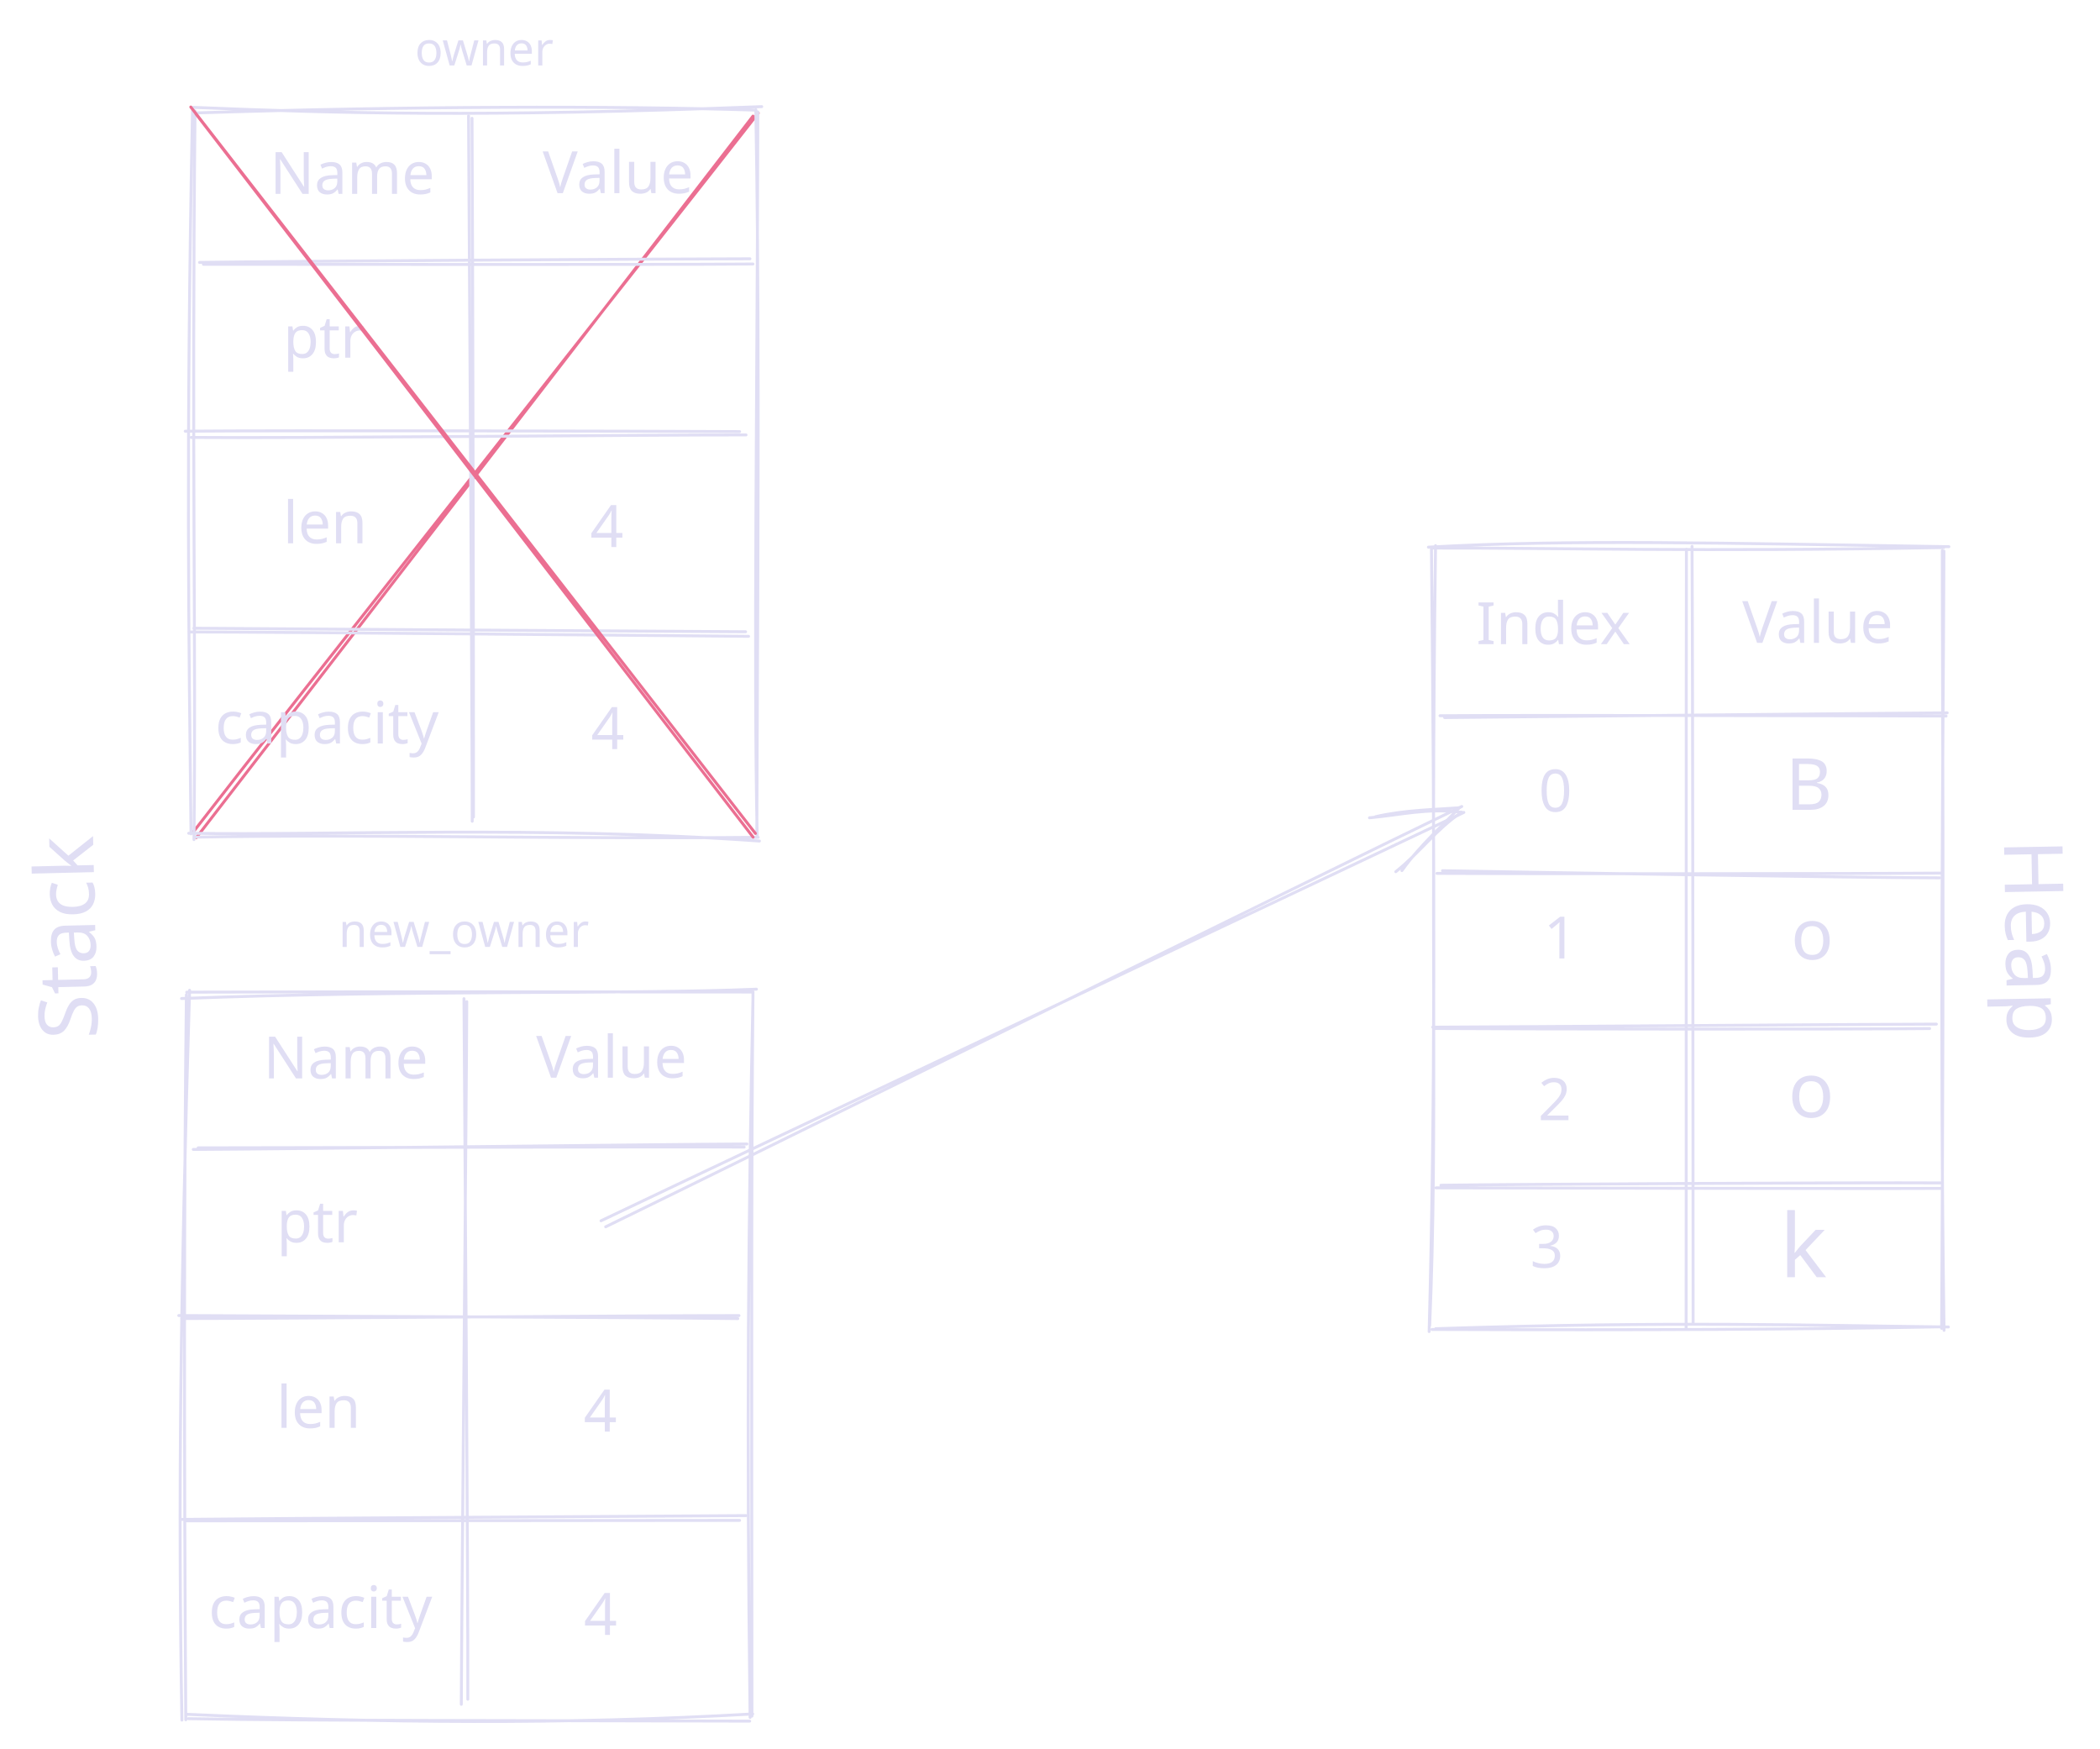
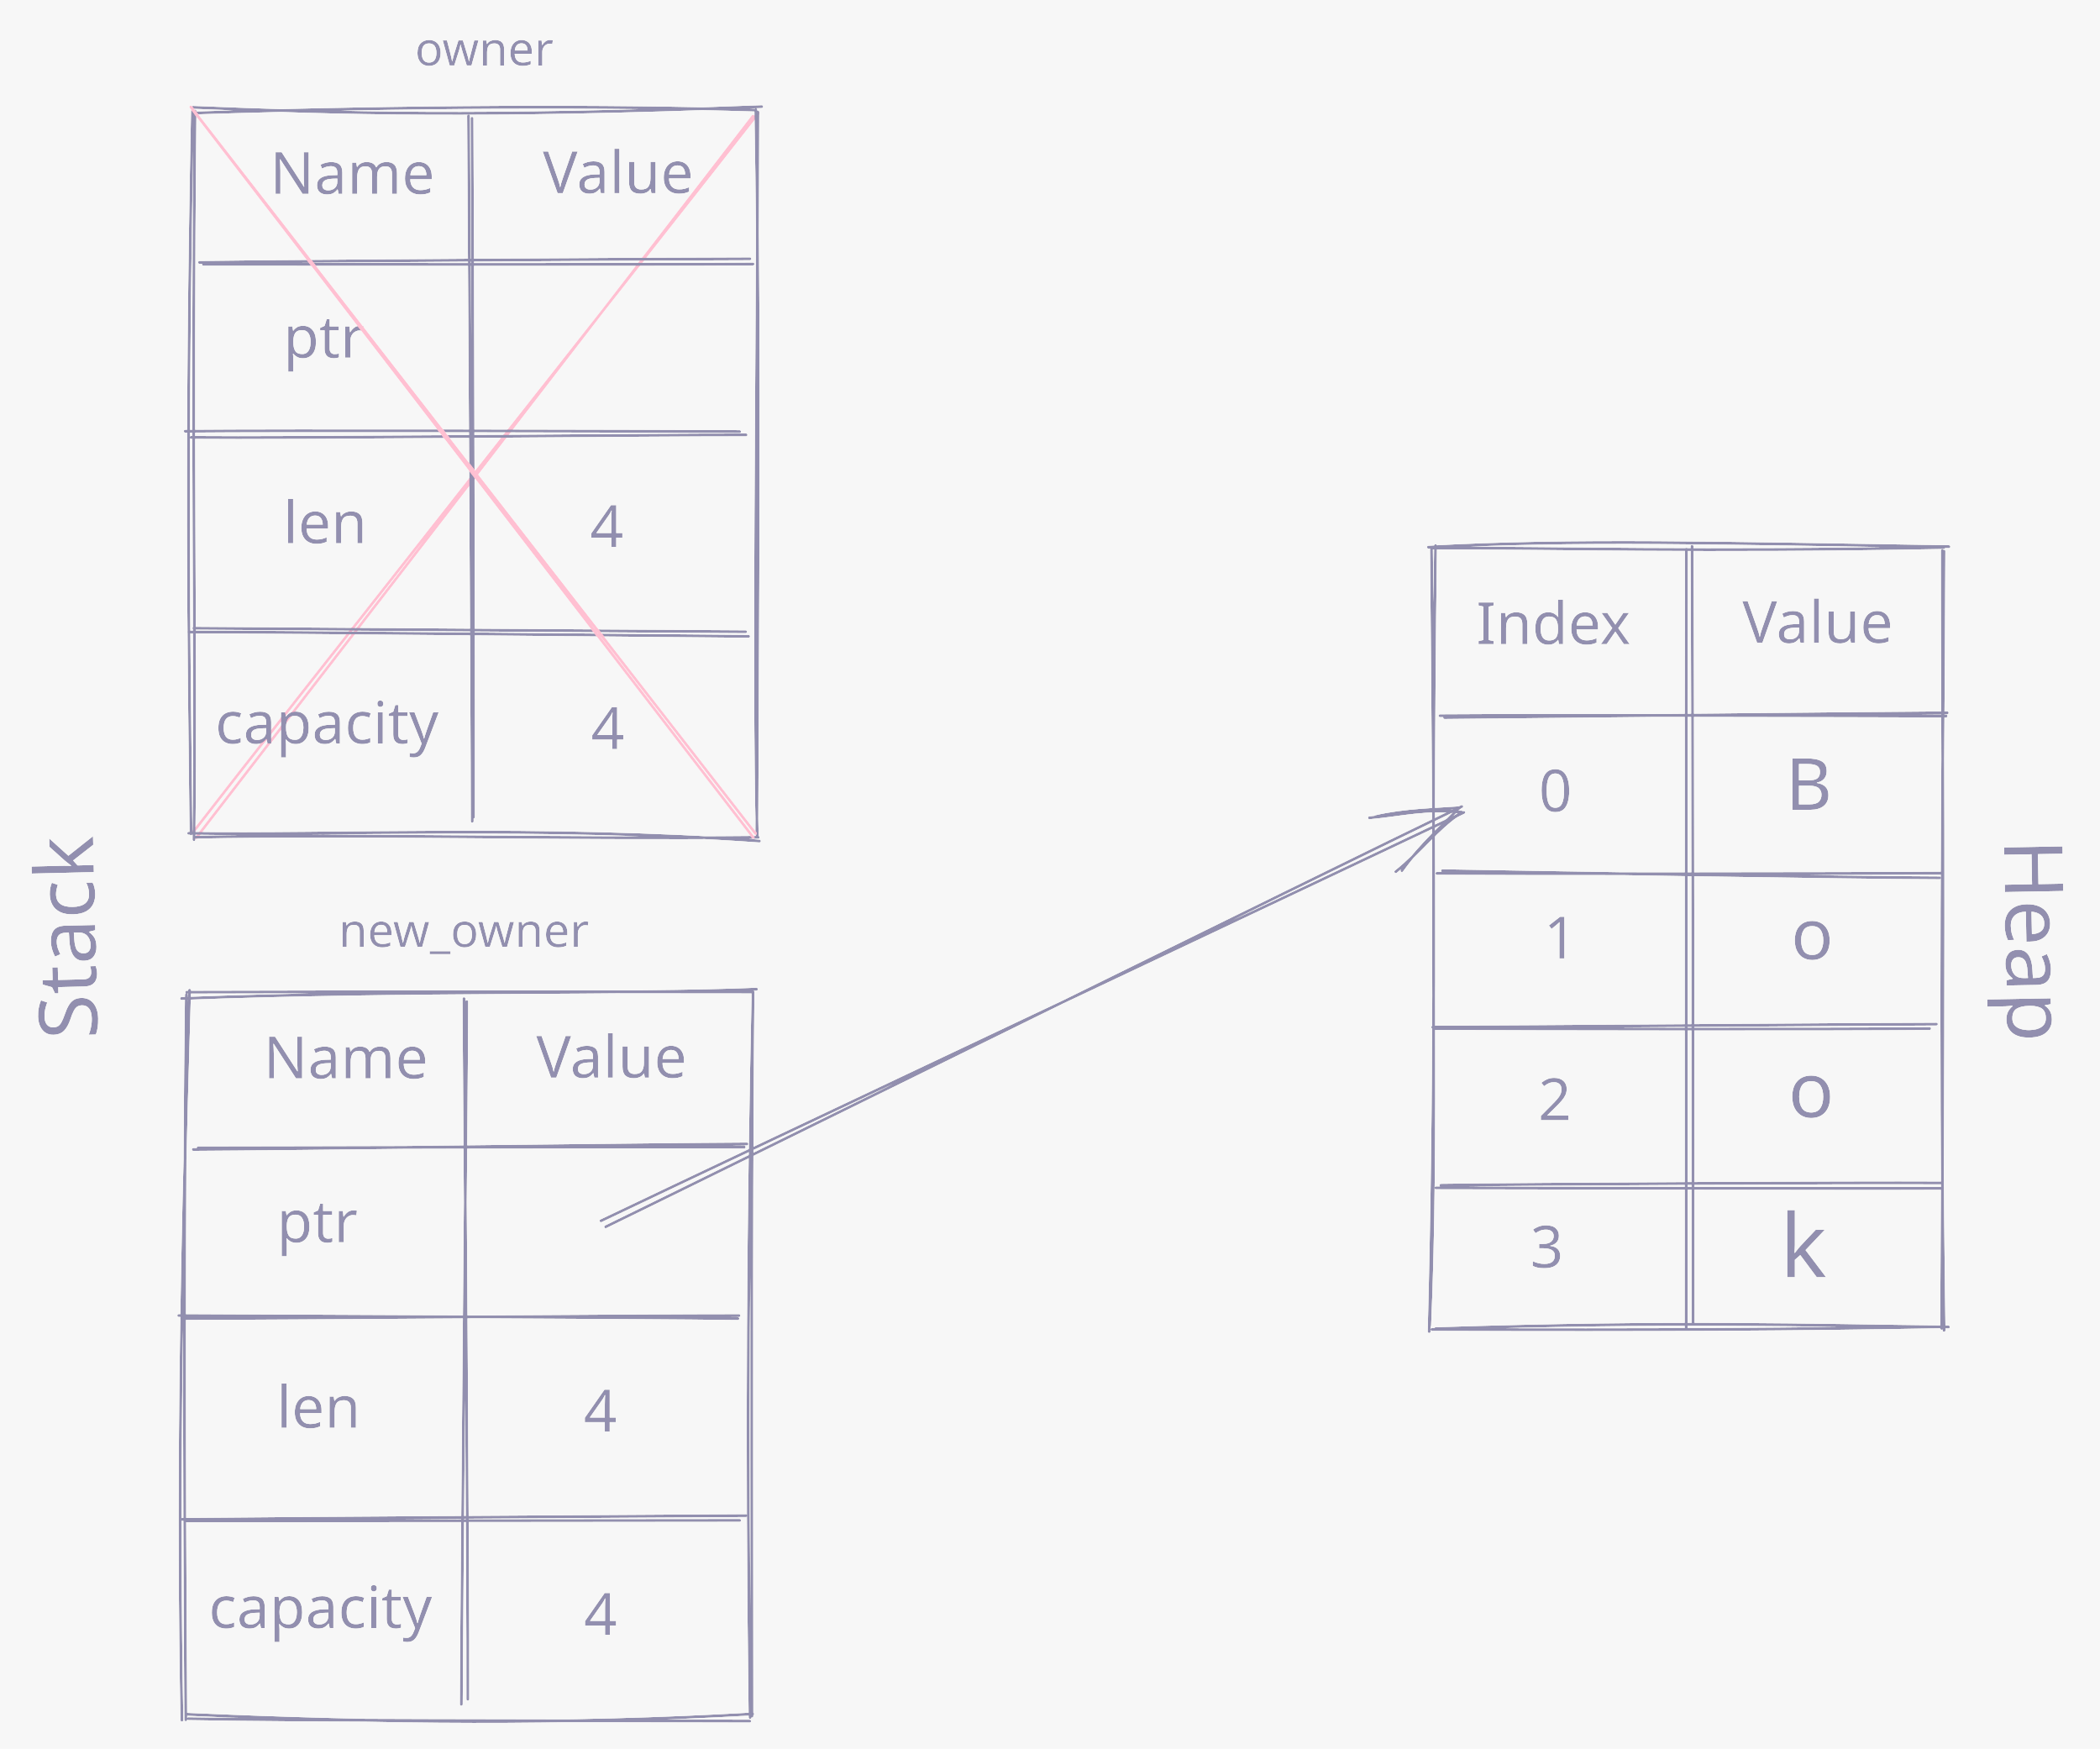
- <svg xmlns="http://www.w3.org/2000/svg" version="1.1" viewBox="0 0 718.709 598.51" width="1437.419" height="1197.02">
+ <svg xmlns="http://www.w3.org/2000/svg" version="1.1" viewBox="0 0 718.71 598.51" width="1437.419" height="1197.02" filter="invert(93%) hue-rotate(180deg)">
  <defs>
    <style class="style-fonts">
      @font-face {
        font-family: "Virgil";
        src: url("https://excalidraw.com/Virgil.woff2");
      }
      @font-face {
        font-family: "Cascadia";
        src: url("https://excalidraw.com/Cascadia.woff2");
      }
    </style>
  </defs>
-   <g stroke-linecap="round">
-     <g transform="translate(258.4733 39.70703) rotate(0 -95.74395 122.9801)">
+   <rect x="0" y="0" width="718.71" height="598.51" fill="#000000" />
+   <g stroke-linecap="round">
+     <g transform="translate(258.4729 39.70703) rotate(0 -95.74395 122.9801)">
      <path d="M-0.77 0.03 C-32.59 41.3, -159.49 205.79, -191.28 246.96 M1.02 -1 C-30.96 39.99, -160.84 204.2, -192.51 245.24" stroke="#eb6f92" stroke-width="1" fill="none" />
    </g>
  </g>
  <mask />
-   <g stroke-linecap="round" transform="translate(66.07489 37.66893) rotate(0 96.65234 124.1895)">
+   <g stroke-linecap="round" transform="translate(66.0745 37.66893) rotate(0 96.65234 124.1895)">
    <path d="M0.01 -0.93 C50.13 1.12, 98.12 2.51, 194.62 -1.18 M0.92 0.98 C72.55 -1.31, 143.7 -1.53, 192.64 0.02 M192.6 -0.15 C193.64 59.22, 193.57 115.65, 192.94 247.43 M193.29 0.64 C193.11 96.17, 191.8 190.57, 193.07 248.45 M193.83 250.15 C119.31 244.85, 46.81 248.26, -1.49 247.49 M193.39 248.88 C125.34 249.55, 58.92 247.72, 0.37 248.83 M0.31 249.67 C1.05 182.65, -0.5 118.92, 0.67 0.32 M-0.7 247.69 C-1.45 182.26, -2.46 115.13, -0.2 0.28" stroke="#e0def4" stroke-width="1" fill="none" />
  </g>
-   <g transform="translate(659.7417 301.9942) rotate(88.96558 31.6 16.8)">
+   <g transform="translate(659.7249 302.0109) rotate(88.96558 31.61667 16.8)">
    <text x="0" y="0" font-family="Virgil, Segoe UI Emoji" font-size="28px" fill="#e0def4" text-anchor="start" style="white-space: pre;" direction="ltr" dominant-baseline="text-before-edge">Heap</text>
  </g>
  <g stroke-linecap="round">
-     <g transform="translate(69.40302 89.70408) rotate(0 93.58363 -0.1733962)">
+     <g transform="translate(69.40262 89.70408) rotate(0 93.58363 -0.1733962)">
      <path d="M0.22 0.75 C31.57 0.73, 156.83 0.93, 188.28 0.64 M-1.12 0.1 C30.04 -0.34, 155.66 -1.11, 187.26 -1.14" stroke="#e0def4" stroke-width="1" fill="none" />
    </g>
  </g>
  <mask />
  <g stroke-linecap="round">
-     <g transform="translate(161.0358 40.04783) rotate(0 0.1675708 120.3123)">
+     <g transform="translate(161.0354 40.04783) rotate(0 0.1675708 120.3123)">
      <path d="M0.51 0.44 C0.76 40.29, 1.07 199.78, 1 239.57 M-0.68 -0.38 C-0.45 39.62, 0.56 200.91, 0.58 241" stroke="#e0def4" stroke-width="1" fill="none" />
    </g>
  </g>
  <mask />
-   <g transform="translate(92.37958 50.8369) rotate(0 24.9 12)">
+   <g transform="translate(92.37918 50.8369) rotate(0 24.90833 12)">
    <text x="0" y="0" font-family="Virgil, Segoe UI Emoji" font-size="20px" fill="#e0def4" text-anchor="start" style="white-space: pre;" direction="ltr" dominant-baseline="text-before-edge">Name</text>
  </g>
-   <g transform="translate(185.7233 50.57908) rotate(0 25.61667 12)">
+   <g transform="translate(185.7229 50.57908) rotate(0 25.61667 12)">
    <text x="0" y="0" font-family="Virgil, Segoe UI Emoji" font-size="20px" fill="#e0def4" text-anchor="start" style="white-space: pre;" direction="ltr" dominant-baseline="text-before-edge">Value</text>
  </g>
  <g stroke-linecap="round">
-     <g transform="translate(63.76239 148.4853) rotate(0 95.59586 0.09977578)">
+     <g transform="translate(63.762 148.4853) rotate(0 95.59586 0.09977578)">
      <path d="M-0.37 -0.92 C31.31 -1.23, 157.47 -0.96, 189.36 -0.78 M1.64 1.21 C33.75 1.55, 160.08 0.29, 191.56 0.35" stroke="#e0def4" stroke-width="1" fill="none" />
    </g>
  </g>
  <mask />
  <g stroke-linecap="round">
-     <g transform="translate(65.98331 216.7041) rotate(0 94.50884 -0.3227112)">
+     <g transform="translate(65.98292 216.7041) rotate(0 94.50884 -0.3227112)">
      <path d="M-1.19 -0.43 C30.41 -0.44, 158.42 0.82, 190.21 1.06 M0.39 -1.71 C31.76 -1.51, 157.26 -0.65, 189.19 -0.51" stroke="#e0def4" stroke-width="1" fill="none" />
    </g>
  </g>
  <mask />
-   <g transform="translate(96.93427 106.8994) rotate(0 14.88333 12)">
+   <g transform="translate(96.93387 106.8994) rotate(0 14.88333 12)">
    <text x="0" y="0" font-family="Virgil, Segoe UI Emoji" font-size="20px" fill="#e0def4" text-anchor="start" style="white-space: pre;" direction="ltr" dominant-baseline="text-before-edge">ptr</text>
  </g>
-   <g transform="translate(96.86786 170.4033) rotate(0 12.76667 12)">
+   <g transform="translate(96.86747 170.4033) rotate(0 12.76667 12)">
    <text x="0" y="0" font-family="Virgil, Segoe UI Emoji" font-size="20px" fill="#e0def4" text-anchor="start" style="white-space: pre;" direction="ltr" dominant-baseline="text-before-edge">len</text>
  </g>
-   <g transform="translate(73.63349 238.9189) rotate(0 40.81667 12)">
+   <g transform="translate(73.63309 238.9189) rotate(0 40.83333 12)">
    <text x="0" y="0" font-family="Virgil, Segoe UI Emoji" font-size="20px" fill="#e0def4" text-anchor="start" style="white-space: pre;" direction="ltr" dominant-baseline="text-before-edge">capacity</text>
  </g>
-   <g transform="translate(4.912275 286.7878) rotate(268.6428 39.61666 33.6)">
-     <text x="39.617" y="0" font-family="Virgil, Segoe UI Emoji" font-size="28px" fill="#e0def4" text-anchor="middle" style="white-space: pre;" direction="ltr" dominant-baseline="text-before-edge">Stack</text>
-     <text x="39.617" y="33.6" font-family="Virgil, Segoe UI Emoji" font-size="28px" fill="#e0def4" text-anchor="middle" style="white-space: pre;" direction="ltr" dominant-baseline="text-before-edge" />
-   </g>
-   <g transform="translate(201.2843 171.6963) rotate(0 6.4 12)">
-     <text x="6.4" y="0" font-family="Virgil, Segoe UI Emoji" font-size="20px" fill="#e0def4" text-anchor="middle" style="white-space: pre;" direction="ltr" dominant-baseline="text-before-edge">4</text>
-   </g>
-   <g transform="translate(201.585 240.833) rotate(0 6.4 12)">
-     <text x="6.4" y="0" font-family="Virgil, Segoe UI Emoji" font-size="20px" fill="#e0def4" text-anchor="middle" style="white-space: pre;" direction="ltr" dominant-baseline="text-before-edge">4</text>
-   </g>
-   <g stroke-linecap="round" transform="translate(489.8444 187.8369) rotate(0 87.63672 133.543)">
+   <g transform="translate(4.928547 286.7878) rotate(268.6428 39.6 33.6)">
+     <text x="39.6" y="0" font-family="Virgil, Segoe UI Emoji" font-size="28px" fill="#e0def4" text-anchor="middle" style="white-space: pre;" direction="ltr" dominant-baseline="text-before-edge">Stack</text>
+     <text x="39.6" y="33.6" font-family="Virgil, Segoe UI Emoji" font-size="28px" fill="#e0def4" text-anchor="middle" style="white-space: pre;" direction="ltr" dominant-baseline="text-before-edge" />
+   </g>
+   <g transform="translate(201.2839 171.6963) rotate(0 6.4 12)">
+     <text x="6.4" y="0" font-family="Virgil, Segoe UI Emoji" font-size="20px" fill="#e0def4" text-anchor="middle" style="white-space: pre;" direction="ltr" dominant-baseline="text-before-edge">4</text>
+   </g>
+   <g transform="translate(201.5847 240.833) rotate(0 6.4 12)">
+     <text x="6.4" y="0" font-family="Virgil, Segoe UI Emoji" font-size="20px" fill="#e0def4" text-anchor="middle" style="white-space: pre;" direction="ltr" dominant-baseline="text-before-edge">4</text>
+   </g>
+   <g stroke-linecap="round" transform="translate(489.844 187.8369) rotate(0 87.63672 133.543)">
    <path d="M-0.98 -0.59 C48.14 -3.32, 99.15 -1.95, 177.15 -0.75 M0.15 -0.28 C44.55 -0.39, 90.84 1.09, 175.4 -0.46 M174.9 0.59 C174.88 56.11, 175.58 109.32, 174.67 266.75 M175.45 0.76 C175.17 80.34, 173.97 159.97, 175.49 267.44 M176.98 266.28 C129.22 265.77, 84.06 264.2, 1.51 266.87 M175.85 266.2 C125.72 267.12, 76.8 267.39, 0.28 267.13 M-0.55 265.81 C2.27 200.06, -0.34 133.6, 1.46 -1.11 M-0.73 267.85 C1.3 190.42, 1.2 113.5, 0.06 -0.15" stroke="#e0def4" stroke-width="1" fill="none" />
  </g>
  <g stroke-linecap="round">
-     <g transform="translate(494.6413 244.7666) rotate(0 84.98546 -0.01359939)">
+     <g transform="translate(494.6409 244.7666) rotate(0 84.98546 -0.01359939)">
      <path d="M-0.23 0.8 C28.33 0.51, 143.48 -0.64, 171.78 -0.82 M-1.81 0.17 C26.65 -0.06, 142.45 0.17, 171.39 0.28" stroke="#e0def4" stroke-width="1" fill="none" />
    </g>
  </g>
  <mask />
  <g stroke-linecap="round">
-     <g transform="translate(577.696 188.0322) rotate(0 0.5640832 132.7209)">
+     <g transform="translate(577.6956 188.0322) rotate(0 0.5640832 132.7209)">
      <path d="M-0.53 -0.01 C-0.65 44.3, -0.56 222.06, -0.63 266.51 M1.39 -1.07 C1.67 42.86, 1.74 220.46, 1.76 264.79" stroke="#e0def4" stroke-width="1" fill="none" />
    </g>
  </g>
  <mask />
  <g stroke-linecap="round">
-     <g transform="translate(492.4069 298.6181) rotate(0 85.664 0.5829799)">
+     <g transform="translate(492.4065 298.6181) rotate(0 85.664 0.5829799)">
      <path d="M-0.61 0.27 C28.02 0.46, 143.42 0.41, 171.93 0.17 M1.28 -0.64 C29.81 -0.14, 143.41 1.77, 171.42 1.8" stroke="#e0def4" stroke-width="1" fill="none" />
    </g>
  </g>
  <mask />
  <g stroke-linecap="round">
-     <g transform="translate(490.0202 350.8408) rotate(0 86.51198 0.4811974)">
+     <g transform="translate(490.0198 350.8408) rotate(0 86.51198 0.4811974)">
      <path d="M1.17 1.13 C29.65 1.33, 142.07 1.45, 170.37 1.15 M0.33 0.68 C29.24 0.58, 144.4 -0.3, 172.69 -0.37" stroke="#e0def4" stroke-width="1" fill="none" />
    </g>
  </g>
  <mask />
  <g stroke-linecap="round">
-     <g transform="translate(492.4538 406.208) rotate(0 85.58679 -0.4507716)">
+     <g transform="translate(492.4534 406.208) rotate(0 85.58679 -0.4507716)">
      <path d="M-0.99 0.3 C27.69 0.31, 143.33 0.63, 172.17 0.48 M0.69 -0.59 C29.3 -0.98, 143.27 -1.56, 171.77 -1.39" stroke="#e0def4" stroke-width="1" fill="none" />
    </g>
  </g>
  <mask />
-   <g transform="translate(504.7814 204.9189) rotate(0 26.88333 12)">
-     <text x="26.883" y="0" font-family="Virgil, Segoe UI Emoji" font-size="20px" fill="#e0def4" text-anchor="middle" style="white-space: pre;" direction="ltr" dominant-baseline="text-before-edge">Index</text>
-   </g>
-   <g transform="translate(596.4543 204.4814) rotate(0 25.61667 12)">
+   <g transform="translate(504.7727 204.9189) rotate(0 26.89167 12)">
+     <text x="26.892" y="0" font-family="Virgil, Segoe UI Emoji" font-size="20px" fill="#e0def4" text-anchor="middle" style="white-space: pre;" direction="ltr" dominant-baseline="text-before-edge">Index</text>
+   </g>
+   <g transform="translate(596.4539 204.4814) rotate(0 25.61667 12)">
    <text x="25.617" y="0" font-family="Virgil, Segoe UI Emoji" font-size="20px" fill="#e0def4" text-anchor="middle" style="white-space: pre;" direction="ltr" dominant-baseline="text-before-edge">Value</text>
  </g>
-   <g transform="translate(525.4416 262.2002) rotate(0 6.883333 12)">
+   <g transform="translate(525.4412 262.2002) rotate(0 6.883333 12)">
    <text x="6.883" y="0" font-family="Virgil, Segoe UI Emoji" font-size="20px" fill="#e0def4" text-anchor="middle" style="white-space: pre;" direction="ltr" dominant-baseline="text-before-edge">0</text>
  </g>
-   <g transform="translate(524.9856 367.8291) rotate(0 7.116667 12)">
+   <g transform="translate(524.9852 367.8291) rotate(0 7.116667 12)">
    <text x="7.117" y="0" font-family="Virgil, Segoe UI Emoji" font-size="20px" fill="#e0def4" text-anchor="middle" style="white-space: pre;" direction="ltr" dominant-baseline="text-before-edge">2</text>
  </g>
-   <g transform="translate(522.5746 418.29) rotate(0 6.816667 12)">
-     <text x="6.817" y="0" font-family="Virgil, Segoe UI Emoji" font-size="20px" fill="#e0def4" text-anchor="middle" style="white-space: pre;" direction="ltr" dominant-baseline="text-before-edge">3</text>
-   </g>
-   <g transform="translate(531.3114 312.4775) rotate(0 2.716667 12)">
-     <text x="2.717" y="0" font-family="Virgil, Segoe UI Emoji" font-size="20px" fill="#e0def4" text-anchor="middle" style="white-space: pre;" direction="ltr" dominant-baseline="text-before-edge">1</text>
-   </g>
-   <g transform="translate(610.1405 258.0322) rotate(0 8.95 14.4)">
+   <g transform="translate(522.5826 418.29) rotate(0 6.808333 12)">
+     <text x="6.808" y="0" font-family="Virgil, Segoe UI Emoji" font-size="20px" fill="#e0def4" text-anchor="middle" style="white-space: pre;" direction="ltr" dominant-baseline="text-before-edge">3</text>
+   </g>
+   <g transform="translate(531.3193 312.4775) rotate(0 2.708333 12)">
+     <text x="2.708" y="0" font-family="Virgil, Segoe UI Emoji" font-size="20px" fill="#e0def4" text-anchor="middle" style="white-space: pre;" direction="ltr" dominant-baseline="text-before-edge">1</text>
+   </g>
+   <g transform="translate(610.1401 258.0322) rotate(0 8.95 14.4)">
    <text x="8.95" y="0" font-family="Virgil, Segoe UI Emoji" font-size="24.616px" fill="#e0def4" text-anchor="middle" style="white-space: pre;" direction="ltr" dominant-baseline="text-before-edge">B</text>
  </g>
-   <g transform="translate(613.5449 309.6299) rotate(0 6.666667 14.4)">
+   <g transform="translate(613.5445 309.6299) rotate(0 6.666667 14.4)">
    <text x="6.667" y="0" font-family="Virgil, Segoe UI Emoji" font-size="24.063px" fill="#e0def4" text-anchor="middle" style="white-space: pre;" direction="ltr" dominant-baseline="text-before-edge">o</text>
  </g>
-   <g transform="translate(612.6272 362.0674) rotate(0 7.233333 15.6)">
-     <text x="7.233" y="0" font-family="Virgil, Segoe UI Emoji" font-size="26.131px" fill="#e0def4" text-anchor="middle" style="white-space: pre;" direction="ltr" dominant-baseline="text-before-edge">o</text>
-   </g>
-   <g transform="translate(609.7961 413.6181) rotate(0 7.366667 18)">
+   <g transform="translate(612.6185 362.0674) rotate(0 7.241667 15.6)">
+     <text x="7.242" y="0" font-family="Virgil, Segoe UI Emoji" font-size="26.131px" fill="#e0def4" text-anchor="middle" style="white-space: pre;" direction="ltr" dominant-baseline="text-before-edge">o</text>
+   </g>
+   <g transform="translate(609.7957 413.6181) rotate(0 7.366667 18)">
    <text x="7.367" y="0" font-family="Virgil, Segoe UI Emoji" font-size="30.247px" fill="#e0def4" text-anchor="middle" style="white-space: pre;" direction="ltr" dominant-baseline="text-before-edge">k</text>
  </g>
-   <g transform="translate(141.9968 10) rotate(0 20.85 9.6)">
+   <g transform="translate(141.9964 10) rotate(0 20.85833 9.6)">
    <text x="0" y="0" font-family="Virgil, Segoe UI Emoji" font-size="16px" fill="#e0def4" text-anchor="start" style="white-space: pre;" direction="ltr" dominant-baseline="text-before-edge">owner</text>
  </g>
-   <g stroke-linecap="round" transform="translate(63.83466 340.1313) rotate(0 96.65234 124.1895)">
+   <g stroke-linecap="round" transform="translate(63.83426 340.1313) rotate(0 96.65234 124.1895)">
    <path d="M-1.7 1.58 C75.48 -1.38, 152.05 0.21, 195.05 -1.61 M0.08 -0.59 C72.3 -0.8, 145.17 -0.71, 193.39 -0.64 M193.87 -0.65 C193.35 54.37, 193.39 109.82, 193.51 247.16 M193.88 0.57 C192.32 74.3, 191.6 148.22, 192.88 247.61 M193.77 246.42 C129.91 250.09, 67.28 249.57, -0.08 246.53 M192.74 248.87 C117.04 248.64, 43.22 248.8, 0.64 248.03 M-1.58 248.52 C-2.91 174.14, -2.09 103, 1.05 -1.25 M-0.25 248.41 C-0.87 157.18, -0.86 65.92, -0.04 0.27" stroke="#e0def4" stroke-width="1" fill="none" />
  </g>
  <g stroke-linecap="round">
-     <g transform="translate(67.16669 392.4087) rotate(0 93.71945 0.01442645)">
+     <g transform="translate(67.16629 392.4087) rotate(0 93.71945 0.01442645)">
      <path d="M-1.02 0.95 C30.58 0.81, 156.76 -0.77, 188.46 -0.92 M0.65 0.4 C32.18 0.4, 156.18 -0.03, 187.53 0.14" stroke="#e0def4" stroke-width="1" fill="none" />
    </g>
  </g>
  <mask />
  <g stroke-linecap="round">
-     <g transform="translate(158.7995 342.7524) rotate(0 0.1992437 119.7526)">
+     <g transform="translate(158.7991 342.7524) rotate(0 0.1992437 119.7526)">
      <path d="M0.95 0.03 C0.81 40.29, -0.77 200.37, -0.92 240.5 M-0.01 -0.99 C0.23 39.01, 1.43 198.75, 1.31 238.76" stroke="#e0def4" stroke-width="1" fill="none" />
    </g>
  </g>
  <mask />
-   <g transform="translate(90.14325 353.5415) rotate(0 24.9 12)">
+   <g transform="translate(90.14286 353.5415) rotate(0 24.90833 12)">
    <text x="0" y="0" font-family="Virgil, Segoe UI Emoji" font-size="20px" fill="#e0def4" text-anchor="start" style="white-space: pre;" direction="ltr" dominant-baseline="text-before-edge">Name</text>
  </g>
-   <g transform="translate(183.487 353.2837) rotate(0 25.61667 12)">
+   <g transform="translate(183.4866 353.2837) rotate(0 25.61667 12)">
    <text x="0" y="0" font-family="Virgil, Segoe UI Emoji" font-size="20px" fill="#e0def4" text-anchor="start" style="white-space: pre;" direction="ltr" dominant-baseline="text-before-edge">Value</text>
  </g>
  <g stroke-linecap="round">
-     <g transform="translate(61.52606 451.1899) rotate(0 95.5172 -0.4647753)">
+     <g transform="translate(61.52567 451.1899) rotate(0 95.5172 -0.4647753)">
      <path d="M0.72 0.03 C32.62 0.03, 159.64 -1, 191.39 -0.97 M-0.35 -0.99 C31.47 -0.8, 159.11 -0.38, 190.99 0.06" stroke="#e0def4" stroke-width="1" fill="none" />
    </g>
  </g>
  <mask />
  <g stroke-linecap="round">
-     <g transform="translate(63.74698 519.4087) rotate(0 95.08543 0.1544678)">
+     <g transform="translate(63.74659 519.4087) rotate(0 95.08543 0.1544678)">
      <path d="M0.03 1.05 C31.75 1.08, 157.62 0.9, 189.37 0.9 M-1.41 0.56 C30.76 0.2, 159.69 -0.53, 191.58 -0.74" stroke="#e0def4" stroke-width="1" fill="none" />
    </g>
  </g>
  <mask />
-   <g transform="translate(94.69794 409.604) rotate(0 14.88333 12)">
+   <g transform="translate(94.69754 409.604) rotate(0 14.88333 12)">
    <text x="0" y="0" font-family="Virgil, Segoe UI Emoji" font-size="20px" fill="#e0def4" text-anchor="start" style="white-space: pre;" direction="ltr" dominant-baseline="text-before-edge">ptr</text>
  </g>
-   <g transform="translate(94.63153 473.1079) rotate(0 12.76667 12)">
+   <g transform="translate(94.63114 473.1079) rotate(0 12.76667 12)">
    <text x="0" y="0" font-family="Virgil, Segoe UI Emoji" font-size="20px" fill="#e0def4" text-anchor="start" style="white-space: pre;" direction="ltr" dominant-baseline="text-before-edge">len</text>
  </g>
-   <g transform="translate(71.39716 541.6235) rotate(0 40.81667 12)">
+   <g transform="translate(71.39676 541.6235) rotate(0 40.83333 12)">
    <text x="0" y="0" font-family="Virgil, Segoe UI Emoji" font-size="20px" fill="#e0def4" text-anchor="start" style="white-space: pre;" direction="ltr" dominant-baseline="text-before-edge">capacity</text>
  </g>
-   <g transform="translate(199.0479 474.4009) rotate(0 6.4 12)">
-     <text x="6.4" y="0" font-family="Virgil, Segoe UI Emoji" font-size="20px" fill="#e0def4" text-anchor="middle" style="white-space: pre;" direction="ltr" dominant-baseline="text-before-edge">4</text>
-   </g>
-   <g transform="translate(199.1183 543.9907) rotate(0 6.4 12)">
-     <text x="6.4" y="0" font-family="Virgil, Segoe UI Emoji" font-size="20px" fill="#e0def4" text-anchor="middle" style="white-space: pre;" direction="ltr" dominant-baseline="text-before-edge">4</text>
-   </g>
-   <g transform="translate(115.8933 311.6616) rotate(0 40.43333 9.6)">
+   <g transform="translate(199.0475 474.4009) rotate(0 6.4 12)">
+     <text x="6.4" y="0" font-family="Virgil, Segoe UI Emoji" font-size="20px" fill="#e0def4" text-anchor="middle" style="white-space: pre;" direction="ltr" dominant-baseline="text-before-edge">4</text>
+   </g>
+   <g transform="translate(199.1179 543.9907) rotate(0 6.4 12)">
+     <text x="6.4" y="0" font-family="Virgil, Segoe UI Emoji" font-size="20px" fill="#e0def4" text-anchor="middle" style="white-space: pre;" direction="ltr" dominant-baseline="text-before-edge">4</text>
+   </g>
+   <g transform="translate(115.8929 311.6616) rotate(0 40.45 9.6)">
    <text x="0" y="0" font-family="Virgil, Segoe UI Emoji" font-size="16px" fill="#e0def4" text-anchor="start" style="white-space: pre;" direction="ltr" dominant-baseline="text-before-edge">new_owner</text>
  </g>
  <g stroke-linecap="round">
-     <g transform="translate(66.17645 37.19531) rotate(0 95.74118 124.3658)">
+     <g transform="translate(66.17606 37.19531) rotate(0 95.74118 124.3658)">
      <path d="M-0.88 -0.57 C31.32 40.91, 160.16 206.59, 192.36 248.03 M0.86 1.75 C33 43.46, 159.76 208.07, 191.57 249.3" stroke="#eb6f92" stroke-width="1" fill="none" />
    </g>
  </g>
  <mask />
  <g stroke-linecap="round">
-     <g transform="translate(206.8679 418.8281) rotate(0 146.4825 -70.90697)">
+     <g transform="translate(206.8675 418.8281) rotate(0 146.4825 -70.90697)">
      <path d="M-1.17 -1.05 C47.85 -24.51, 244.95 -117.43, 294.13 -140.81 M0.42 1.01 C49.31 -22.83, 244.6 -119.29, 293.41 -142.83" stroke="#e0def4" stroke-width="1" fill="none" />
    </g>
-     <g transform="translate(206.8679 418.8281) rotate(0 146.4825 -70.90697)">
+     <g transform="translate(206.8675 418.8281) rotate(0 146.4825 -70.90697)">
      <path d="M270.84 -120.52 C279.27 -127.23, 284.73 -135.15, 293.35 -140.85 M272.92 -120.89 C279.44 -130.04, 287.63 -136.96, 292.52 -142.39" stroke="#e0def4" stroke-width="1" fill="none" />
    </g>
-     <g transform="translate(206.8679 418.8281) rotate(0 146.4825 -70.90697)">
+     <g transform="translate(206.8675 418.8281) rotate(0 146.4825 -70.90697)">
      <path d="M261.82 -138.96 C272.98 -139.99, 281.18 -142.3, 293.35 -140.85 M263.91 -139.33 C273.71 -141.66, 285.21 -141.81, 292.52 -142.39" stroke="#e0def4" stroke-width="1" fill="none" />
    </g>
  </g>
  <mask />
</svg>
